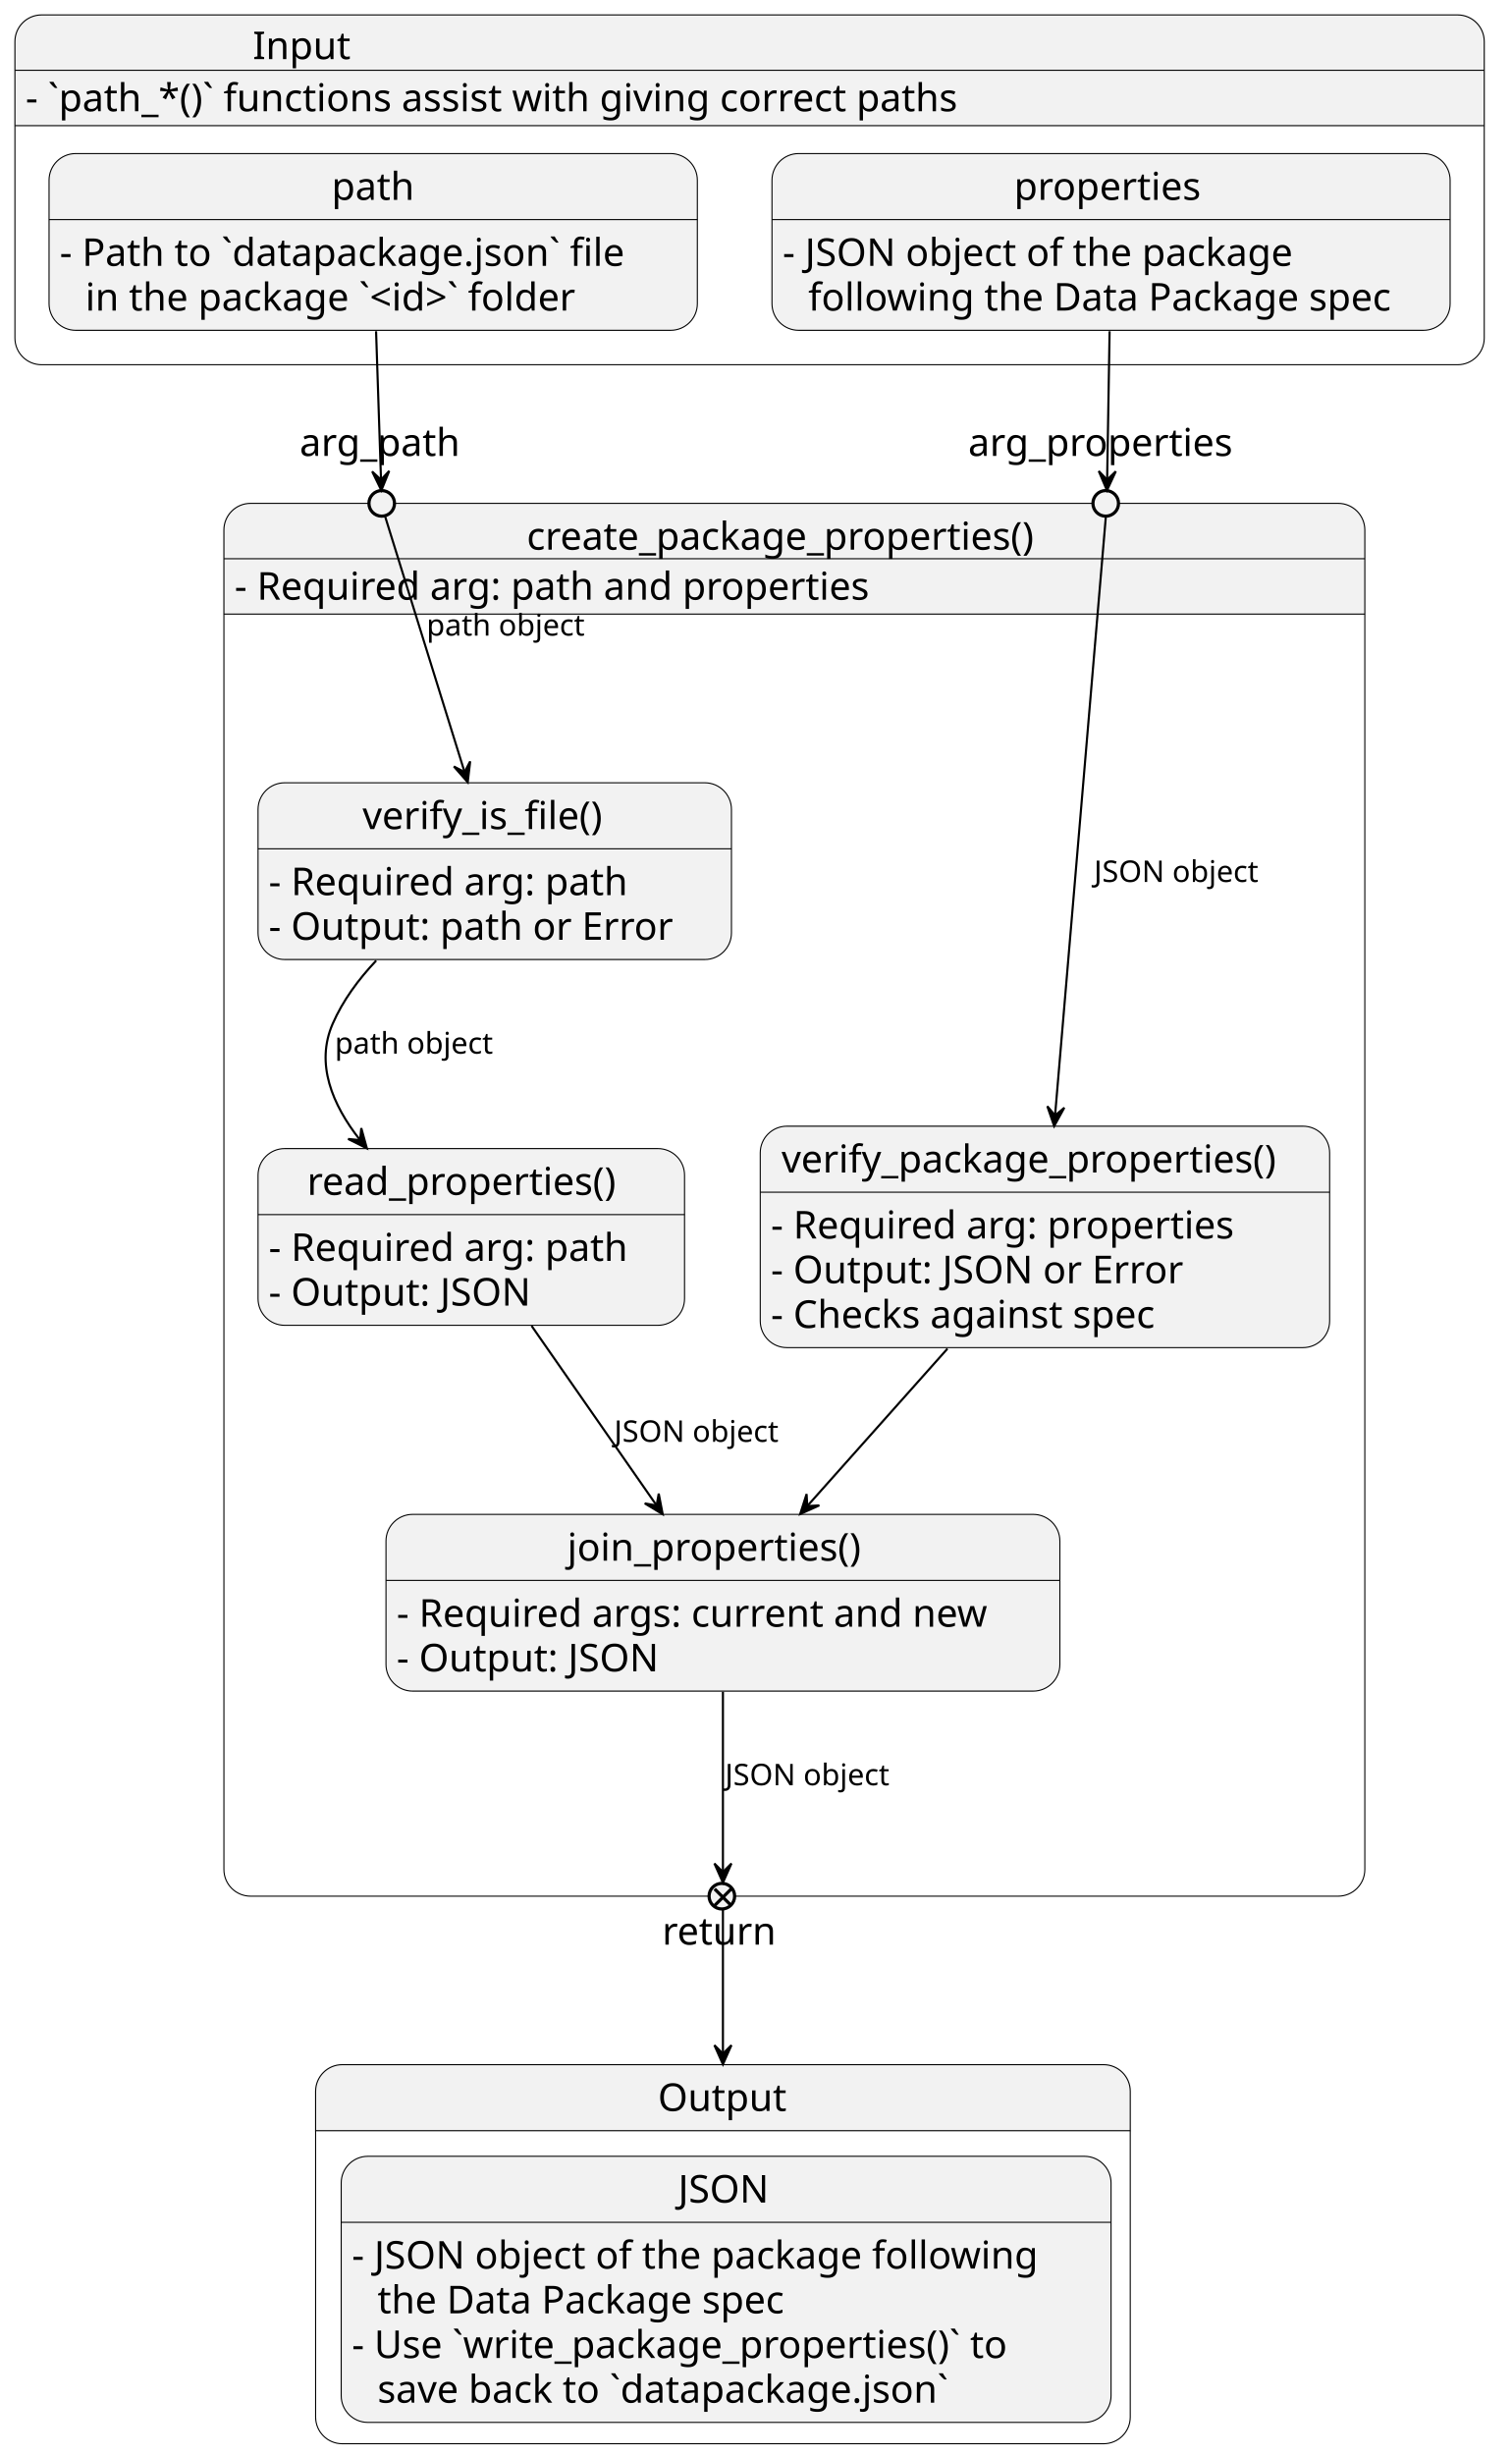
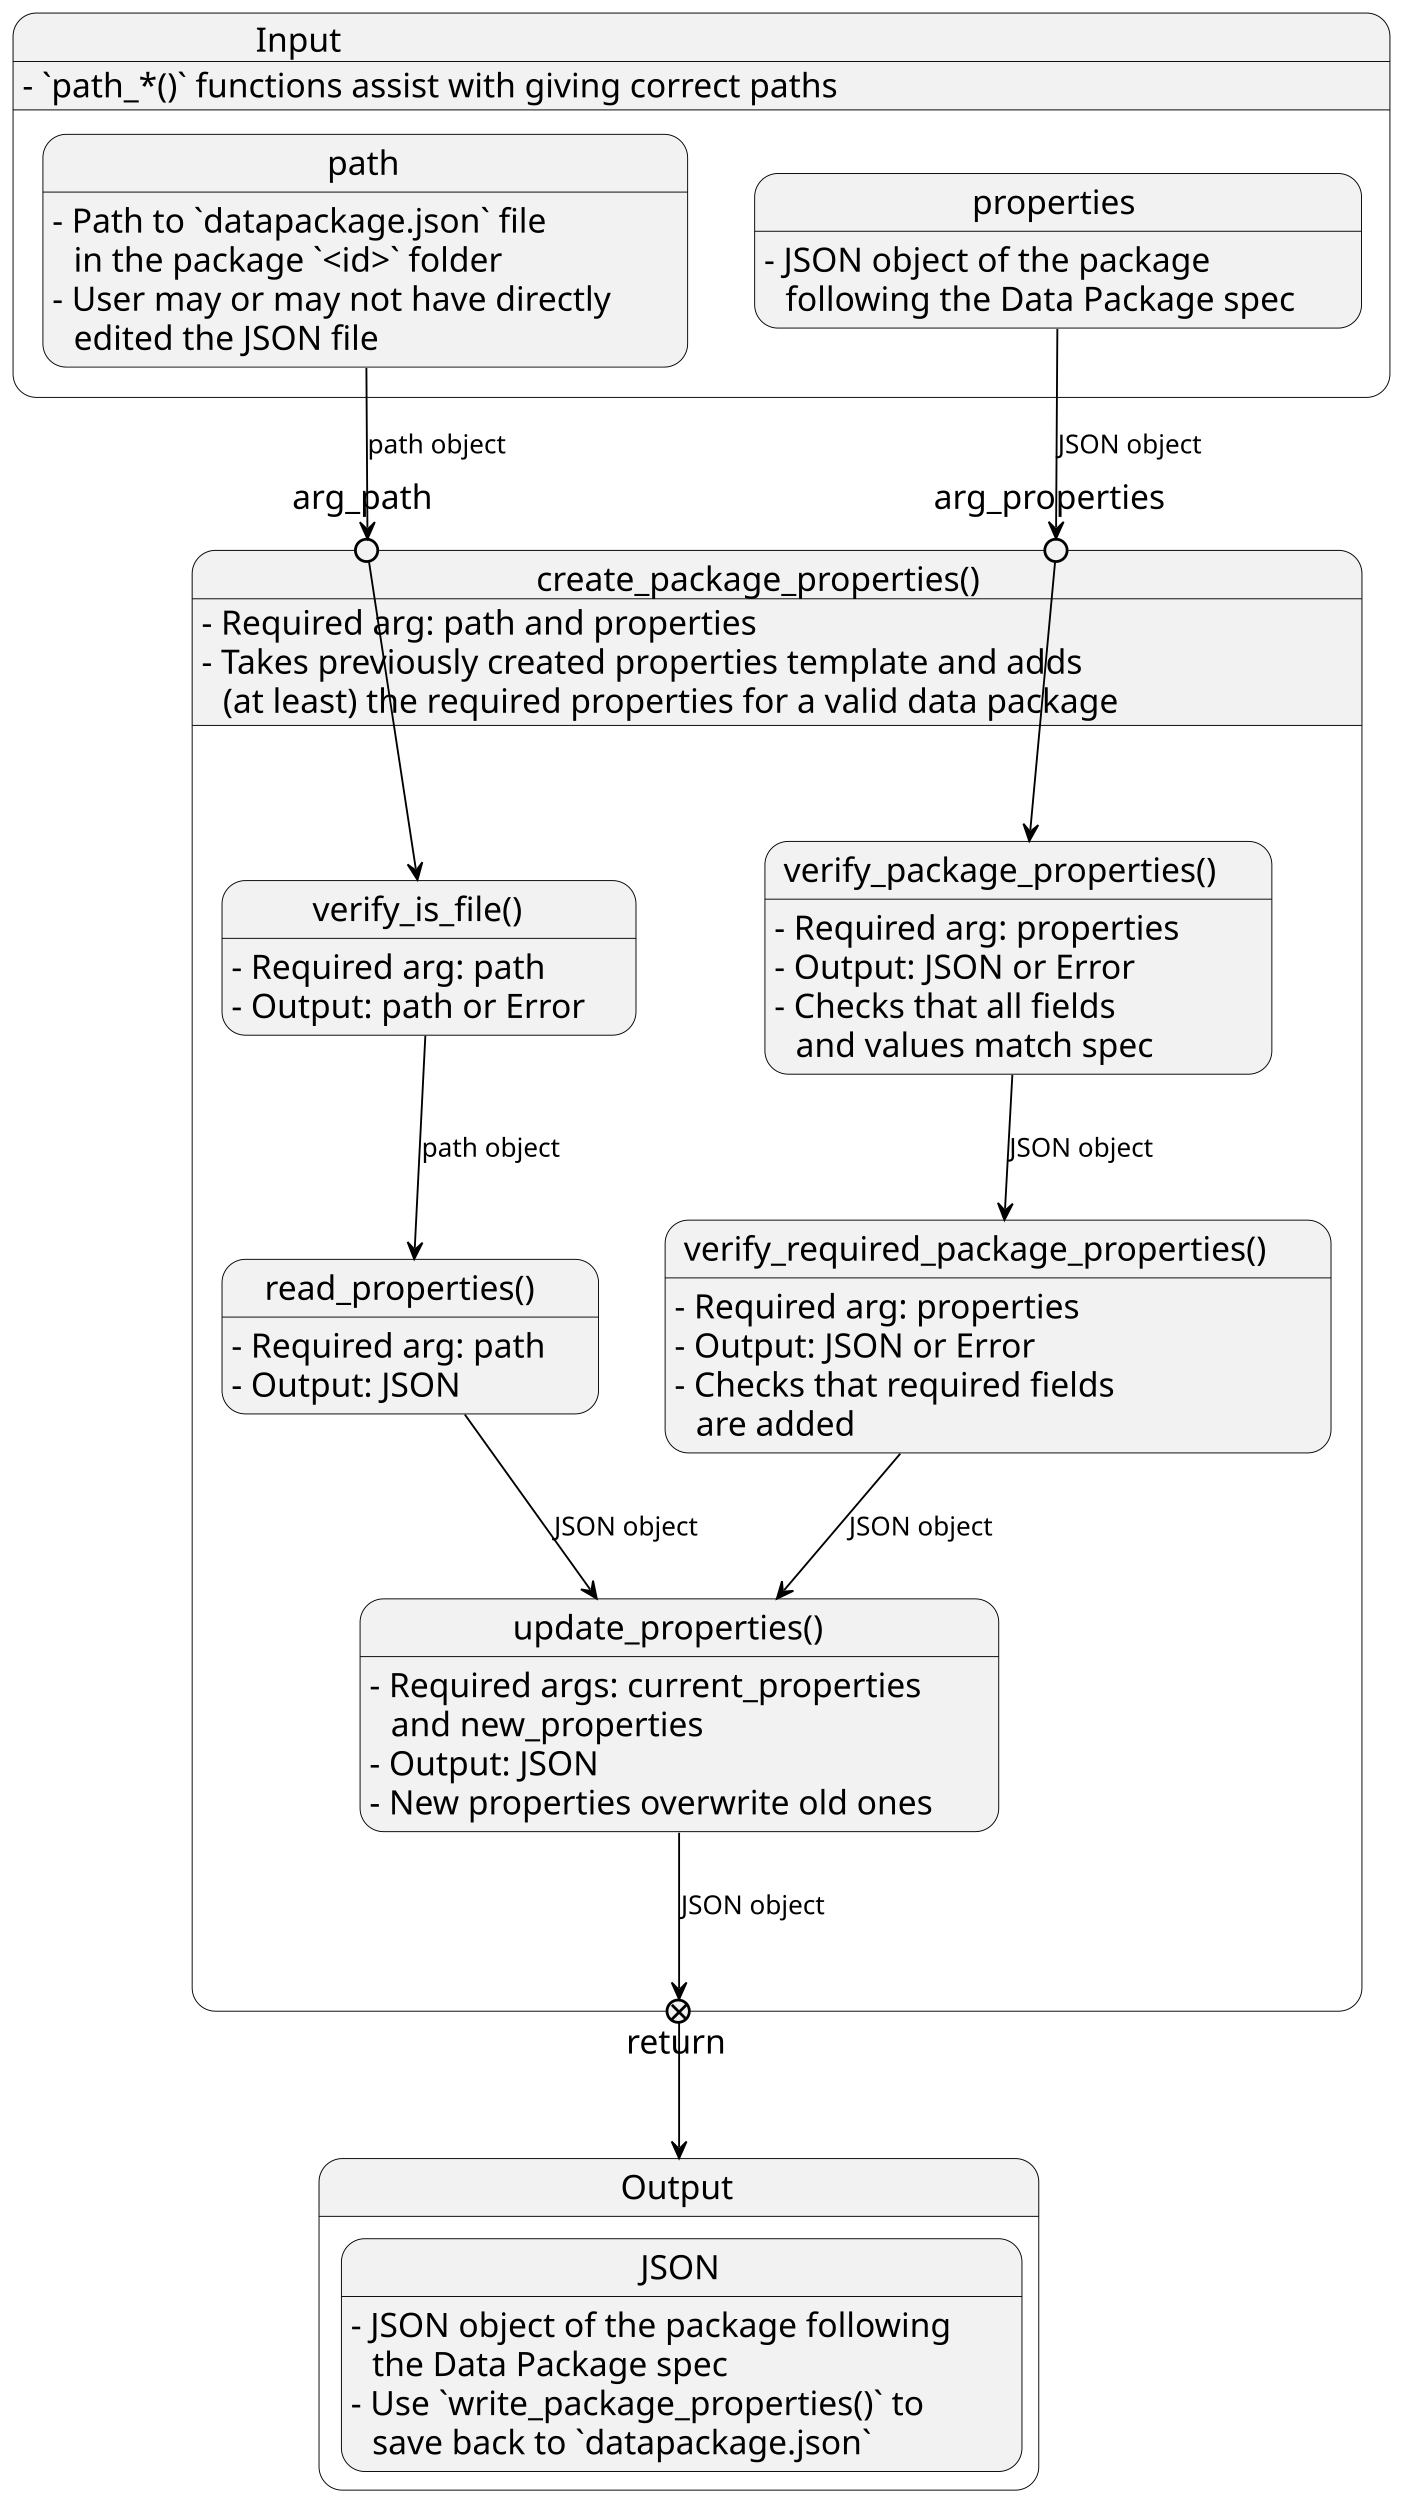
- <svg xmlns="http://www.w3.org/2000/svg" contentStyleType="text/css" height="1151px" preserveAspectRatio="none" style="width:709px;height:1151px;background:#FFFFFF;" version="1.1" viewBox="0 0 709 1151" width="709px" zoomAndPan="magnify">
+ <svg xmlns="http://www.w3.org/2000/svg" contentStyleType="text/css" height="1340px" preserveAspectRatio="none" style="width:758px;height:1340px;background:#FFFFFF;" version="1.1" viewBox="0 0 758 1340" width="758px" zoomAndPan="magnify">
  <defs />
  <g>
    <g id="cluster_input">
-       <path d="M19.5,7 L683.5,7 A12.5,12.5 0 0 1 696,19.5 L696,58.906 L7,58.906 L7,19.5 A12.5,12.5 0 0 1 19.5,7 " fill="#F2F2F2" style="stroke:#F2F2F2;stroke-width:1.0;" />
-       <rect fill="none" height="164" rx="12.5" ry="12.5" style="stroke:#000000;stroke-width:0.5;" width="689" x="7" y="7" />
-       <line style="stroke:#000000;stroke-width:0.5;" x1="7" x2="696" y1="58.906" y2="58.906" />
-       <line style="stroke:#000000;stroke-width:0.5;" x1="7" x2="696" y1="32.953" y2="32.953" />
-       <text fill="#000000" font-family="Fira Code" font-size="18" lengthAdjust="spacing" textLength="46" x="118.5" y="27.708">Input</text>
-       <text fill="#000000" font-family="Fira Code" font-size="18" lengthAdjust="spacing" textLength="466" x="12" y="52.161">- `path_*()` functions assist with giving correct paths</text>
+       <path d="M19.5,7 L732.5,7 A12.5,12.5 0 0 1 745,19.5 L745,58.906 L7,58.906 L7,19.5 A12.5,12.5 0 0 1 19.5,7 " fill="#F2F2F2" style="stroke:#F2F2F2;stroke-width:1.0;" />
+       <rect fill="none" height="206" rx="12.5" ry="12.5" style="stroke:#000000;stroke-width:0.5;" width="738" x="7" y="7" />
+       <line style="stroke:#000000;stroke-width:0.5;" x1="7" x2="745" y1="58.906" y2="58.906" />
+       <line style="stroke:#000000;stroke-width:0.5;" x1="7" x2="745" y1="32.953" y2="32.953" />
+       <text fill="#000000" font-family="Fira Code" font-size="18" lengthAdjust="spacing" textLength="46.608" x="137" y="27.708">Input</text>
+       <text fill="#000000" font-family="Fira Code" font-size="18" lengthAdjust="spacing" textLength="478.784" x="12" y="52.161">- `path_*()` functions assist with giving correct paths</text>
    </g>
    <g id="cluster_cps">
-       <path d="M117.5,236 L627.5,236 A12.5,12.5 0 0 1 640,248.5 L640,287.906 L105,287.906 L105,248.5 A12.5,12.5 0 0 1 117.5,236 " fill="#F2F2F2" style="stroke:#F2F2F2;stroke-width:1.0;" />
-       <rect fill="none" height="653" rx="12.5" ry="12.5" style="stroke:#000000;stroke-width:0.5;" width="535" x="105" y="236" />
-       <line style="stroke:#000000;stroke-width:0.5;" x1="105" x2="640" y1="287.906" y2="287.906" />
-       <line style="stroke:#000000;stroke-width:0.5;" x1="105" x2="640" y1="261.953" y2="261.953" />
-       <text fill="#000000" font-family="Fira Code" font-size="18" lengthAdjust="spacing" textLength="251" x="247" y="257.708">create_package_properties()</text>
-       <text fill="#000000" font-family="Fira Code" font-size="18" lengthAdjust="spacing" textLength="315" x="110" y="281.161">- Required arg: path and properties</text>
+       <path d="M115.5,295 L717.5,295 A12.5,12.5 0 0 1 730,307.5 L730,388.812 L103,388.812 L103,307.5 A12.5,12.5 0 0 1 115.5,295 " fill="#F2F2F2" style="stroke:#F2F2F2;stroke-width:1.0;" />
+       <rect fill="none" height="783" rx="12.5" ry="12.5" style="stroke:#000000;stroke-width:0.5;" width="627" x="103" y="295" />
+       <line style="stroke:#000000;stroke-width:0.5;" x1="103" x2="730" y1="388.812" y2="388.812" />
+       <line style="stroke:#000000;stroke-width:0.5;" x1="103" x2="730" y1="320.953" y2="320.953" />
+       <text fill="#000000" font-family="Fira Code" font-size="18" lengthAdjust="spacing" textLength="258.135" x="287.433" y="316.708">create_package_properties()</text>
+       <text fill="#000000" font-family="Fira Code" font-size="18" lengthAdjust="spacing" textLength="319.377" x="108" y="340.161">- Required arg: path and properties</text>
+       <text fill="#000000" font-family="Fira Code" font-size="18" lengthAdjust="spacing" textLength="512.042" x="108" y="361.114">- Takes previously created properties template and adds</text>
+       <text fill="#000000" font-family="Fira Code" font-size="18" lengthAdjust="spacing" textLength="520.91" x="119.443" y="382.067">(at least) the required properties for a valid data package</text>
    </g>
    <g id="input.path">
-       <rect fill="#F2F2F2" height="82.859" rx="12.5" ry="12.5" style="stroke:#000000;stroke-width:0.5;" width="304" x="23" y="72" />
-       <line style="stroke:#000000;stroke-width:0.5;" x1="23" x2="327" y1="102.953" y2="102.953" />
-       <text fill="#000000" font-family="Fira Code" font-size="18" lengthAdjust="spacing" textLength="39" x="155.5" y="93.708">path</text>
-       <text fill="#000000" font-family="Fira Code" font-size="18" lengthAdjust="spacing" textLength="284" x="28" y="124.661">- Path to `datapackage.json` file</text>
-       <text fill="#000000" font-family="Fira Code" font-size="18" lengthAdjust="spacing" textLength="257" x="40" y="145.614">in the package `&lt;id&gt;` folder</text>
+       <rect fill="#F2F2F2" height="124.766" rx="12.5" ry="12.5" style="stroke:#000000;stroke-width:0.5;" width="345.573" x="23" y="72" />
+       <line style="stroke:#000000;stroke-width:0.5;" x1="23" x2="368.573" y1="102.953" y2="102.953" />
+       <text fill="#000000" font-family="Fira Code" font-size="18" lengthAdjust="spacing" textLength="40.922" x="175.326" y="93.708">path</text>
+       <text fill="#000000" font-family="Fira Code" font-size="18" lengthAdjust="spacing" textLength="292.588" x="28" y="124.661">- Path to `datapackage.json` file</text>
+       <text fill="#000000" font-family="Fira Code" font-size="18" lengthAdjust="spacing" textLength="261.984" x="39.443" y="145.614">in the package `&lt;id&gt;` folder</text>
+       <text fill="#000000" font-family="Fira Code" font-size="18" lengthAdjust="spacing" textLength="325.573" x="28" y="166.567">- User may or may not have directly</text>
+       <text fill="#000000" font-family="Fira Code" font-size="18" lengthAdjust="spacing" textLength="175.544" x="39.443" y="187.52">edited the JSON file</text>
    </g>
    <g id="input.properties">
-       <rect fill="#F2F2F2" height="82.859" rx="12.5" ry="12.5" style="stroke:#000000;stroke-width:0.5;" width="318" x="362" y="72" />
-       <line style="stroke:#000000;stroke-width:0.5;" x1="362" x2="680" y1="102.953" y2="102.953" />
-       <text fill="#000000" font-family="Fira Code" font-size="18" lengthAdjust="spacing" textLength="91" x="475.5" y="93.708">properties</text>
-       <text fill="#000000" font-family="Fira Code" font-size="18" lengthAdjust="spacing" textLength="254" x="367" y="124.661">- JSON object of the package</text>
-       <text fill="#000000" font-family="Fira Code" font-size="18" lengthAdjust="spacing" textLength="286" x="379" y="145.614">following the Data Package spec</text>
+       <rect fill="#F2F2F2" height="82.859" rx="12.5" ry="12.5" style="stroke:#000000;stroke-width:0.5;" width="325.279" x="404.5" y="93" />
+       <line style="stroke:#000000;stroke-width:0.5;" x1="404.5" x2="729.779" y1="123.953" y2="123.953" />
+       <text fill="#000000" font-family="Fira Code" font-size="18" lengthAdjust="spacing" textLength="92.25" x="521.015" y="114.708">properties</text>
+       <text fill="#000000" font-family="Fira Code" font-size="18" lengthAdjust="spacing" textLength="258.135" x="409.5" y="145.661">- JSON object of the package</text>
+       <text fill="#000000" font-family="Fira Code" font-size="18" lengthAdjust="spacing" textLength="293.836" x="420.943" y="166.614">following the Data Package spec</text>
    </g>
-     <text fill="#000000" font-family="Fira Code" font-size="18" lengthAdjust="spacing" textLength="77" x="140.5" y="213.755">arg_path</text>
-     <ellipse cx="179" cy="236" fill="#F2F2F2" rx="6" ry="6" style="stroke:#000000;stroke-width:1.5;" />
-     <text fill="#000000" font-family="Fira Code" font-size="18" lengthAdjust="spacing" textLength="129" x="454" y="213.755">arg_properties</text>
-     <ellipse cx="518.5" cy="236" fill="#F2F2F2" rx="6" ry="6" style="stroke:#000000;stroke-width:1.5;" />
+     <text fill="#000000" font-family="Fira Code" font-size="18" lengthAdjust="spacing" textLength="79.778" x="156.611" y="272.755">arg_path</text>
+     <ellipse cx="196.5" cy="295" fill="#F2F2F2" rx="6" ry="6" style="stroke:#000000;stroke-width:1.5;" />
+     <text fill="#000000" font-family="Fira Code" font-size="18" lengthAdjust="spacing" textLength="131.106" x="500.447" y="272.755">arg_properties</text>
+     <ellipse cx="566" cy="295" fill="#F2F2F2" rx="6" ry="6" style="stroke:#000000;stroke-width:1.5;" />
    <g id="cps.vif">
-       <rect fill="#F2F2F2" height="82.859" rx="12.5" ry="12.5" style="stroke:#000000;stroke-width:0.5;" width="222" x="121" y="367" />
-       <line style="stroke:#000000;stroke-width:0.5;" x1="121" x2="343" y1="397.953" y2="397.953" />
-       <text fill="#000000" font-family="Fira Code" font-size="18" lengthAdjust="spacing" textLength="124" x="170" y="388.708">verify_is_file()</text>
-       <text fill="#000000" font-family="Fira Code" font-size="18" lengthAdjust="spacing" textLength="180" x="126" y="419.661">- Required arg: path</text>
-       <text fill="#000000" font-family="Fira Code" font-size="18" lengthAdjust="spacing" textLength="202" x="126" y="440.614">- Output: path or Error</text>
+       <rect fill="#F2F2F2" height="82.859" rx="12.5" ry="12.5" style="stroke:#000000;stroke-width:0.5;" width="221.894" x="119" y="472" />
+       <line style="stroke:#000000;stroke-width:0.5;" x1="119" x2="340.894" y1="502.953" y2="502.953" />
+       <text fill="#000000" font-family="Fira Code" font-size="18" lengthAdjust="spacing" textLength="124.954" x="167.47" y="493.708">verify_is_file()</text>
+       <text fill="#000000" font-family="Fira Code" font-size="18" lengthAdjust="spacing" textLength="181.819" x="124" y="524.661">- Required arg: path</text>
+       <text fill="#000000" font-family="Fira Code" font-size="18" lengthAdjust="spacing" textLength="201.894" x="124" y="545.614">- Output: path or Error</text>
    </g>
    <g id="cps.vpp">
-       <rect fill="#F2F2F2" height="103.812" rx="12.5" ry="12.5" style="stroke:#000000;stroke-width:0.5;" width="267" x="356.5" y="528" />
-       <line style="stroke:#000000;stroke-width:0.5;" x1="356.5" x2="623.5" y1="558.953" y2="558.953" />
-       <text fill="#000000" font-family="Fira Code" font-size="18" lengthAdjust="spacing" textLength="247" x="366.5" y="549.708">verify_package_properties()</text>
-       <text fill="#000000" font-family="Fira Code" font-size="18" lengthAdjust="spacing" textLength="232" x="361.5" y="580.661">- Required arg: properties</text>
-       <text fill="#000000" font-family="Fira Code" font-size="18" lengthAdjust="spacing" textLength="208" x="361.5" y="601.614">- Output: JSON or Error</text>
-       <text fill="#000000" font-family="Fira Code" font-size="18" lengthAdjust="spacing" textLength="188" x="361.5" y="622.567">- Checks against spec</text>
+       <rect fill="#F2F2F2" height="124.766" rx="12.5" ry="12.5" style="stroke:#000000;stroke-width:0.5;" width="271.719" x="410" y="451" />
+       <line style="stroke:#000000;stroke-width:0.5;" x1="410" x2="681.719" y1="481.953" y2="481.953" />
+       <text fill="#000000" font-family="Fira Code" font-size="18" lengthAdjust="spacing" textLength="251.719" x="420" y="472.708">verify_package_properties()</text>
+       <text fill="#000000" font-family="Fira Code" font-size="18" lengthAdjust="spacing" textLength="233.148" x="415" y="503.661">- Required arg: properties</text>
+       <text fill="#000000" font-family="Fira Code" font-size="18" lengthAdjust="spacing" textLength="205.339" x="415" y="524.614">- Output: JSON or Error</text>
+       <text fill="#000000" font-family="Fira Code" font-size="18" lengthAdjust="spacing" textLength="199.934" x="415" y="545.567">- Checks that all fields</text>
+       <text fill="#000000" font-family="Fira Code" font-size="18" lengthAdjust="spacing" textLength="208.274" x="426.443" y="566.52">and values match spec</text>
+     </g>
+     <g id="cps.vrp">
+       <rect fill="#F2F2F2" height="124.766" rx="12.5" ry="12.5" style="stroke:#000000;stroke-width:0.5;" width="356.929" x="356.5" y="654" />
+       <line style="stroke:#000000;stroke-width:0.5;" x1="356.5" x2="713.429" y1="684.953" y2="684.953" />
+       <text fill="#000000" font-family="Fira Code" font-size="18" lengthAdjust="spacing" textLength="336.929" x="366.5" y="675.708">verify_required_package_properties()</text>
+       <text fill="#000000" font-family="Fira Code" font-size="18" lengthAdjust="spacing" textLength="233.148" x="361.5" y="706.661">- Required arg: properties</text>
+       <text fill="#000000" font-family="Fira Code" font-size="18" lengthAdjust="spacing" textLength="205.339" x="361.5" y="727.614">- Output: JSON or Error</text>
+       <text fill="#000000" font-family="Fira Code" font-size="18" lengthAdjust="spacing" textLength="255.111" x="361.5" y="748.567">- Checks that required fields</text>
+       <text fill="#000000" font-family="Fira Code" font-size="18" lengthAdjust="spacing" textLength="91.608" x="372.943" y="769.52">are added</text>
    </g>
    <g id="cps.rp">
-       <rect fill="#F2F2F2" height="82.859" rx="12.5" ry="12.5" style="stroke:#000000;stroke-width:0.5;" width="200" x="121" y="538.5" />
-       <line style="stroke:#000000;stroke-width:0.5;" x1="121" x2="321" y1="569.453" y2="569.453" />
-       <text fill="#000000" font-family="Fira Code" font-size="18" lengthAdjust="spacing" textLength="154" x="144" y="560.208">read_properties()</text>
-       <text fill="#000000" font-family="Fira Code" font-size="18" lengthAdjust="spacing" textLength="180" x="126" y="591.161">- Required arg: path</text>
-       <text fill="#000000" font-family="Fira Code" font-size="18" lengthAdjust="spacing" textLength="131" x="126" y="612.114">- Output: JSON</text>
+       <rect fill="#F2F2F2" height="82.859" rx="12.5" ry="12.5" style="stroke:#000000;stroke-width:0.5;" width="201.819" x="119" y="675" />
+       <line style="stroke:#000000;stroke-width:0.5;" x1="119" x2="320.819" y1="705.953" y2="705.953" />
+       <text fill="#000000" font-family="Fira Code" font-size="18" lengthAdjust="spacing" textLength="156.226" x="141.797" y="696.708">read_properties()</text>
+       <text fill="#000000" font-family="Fira Code" font-size="18" lengthAdjust="spacing" textLength="181.819" x="124" y="727.661">- Required arg: path</text>
+       <text fill="#000000" font-family="Fira Code" font-size="18" lengthAdjust="spacing" textLength="130.895" x="124" y="748.614">- Output: JSON</text>
    </g>
-     <g id="cps.jp">
-       <rect fill="#F2F2F2" height="82.859" rx="12.5" ry="12.5" style="stroke:#000000;stroke-width:0.5;" width="316" x="181" y="710" />
-       <line style="stroke:#000000;stroke-width:0.5;" x1="181" x2="497" y1="740.953" y2="740.953" />
-       <text fill="#000000" font-family="Fira Code" font-size="18" lengthAdjust="spacing" textLength="146" x="266" y="731.708">join_properties()</text>
-       <text fill="#000000" font-family="Fira Code" font-size="18" lengthAdjust="spacing" textLength="296" x="186" y="762.661">- Required args: current and new</text>
-       <text fill="#000000" font-family="Fira Code" font-size="18" lengthAdjust="spacing" textLength="131" x="186" y="783.614">- Output: JSON</text>
+     <g id="cps.up">
+       <rect fill="#F2F2F2" height="124.766" rx="12.5" ry="12.5" style="stroke:#000000;stroke-width:0.5;" width="342.321" x="193" y="857" />
+       <line style="stroke:#000000;stroke-width:0.5;" x1="193" x2="535.321" y1="887.953" y2="887.953" />
+       <text fill="#000000" font-family="Fira Code" font-size="18" lengthAdjust="spacing" textLength="178.717" x="274.802" y="878.708">update_properties()</text>
+       <text fill="#000000" font-family="Fira Code" font-size="18" lengthAdjust="spacing" textLength="317.171" x="198" y="909.661">- Required args: current_properties</text>
+       <text fill="#000000" font-family="Fira Code" font-size="18" lengthAdjust="spacing" textLength="178.04" x="209.443" y="930.614">and new_properties</text>
+       <text fill="#000000" font-family="Fira Code" font-size="18" lengthAdjust="spacing" textLength="130.895" x="198" y="951.567">- Output: JSON</text>
+       <text fill="#000000" font-family="Fira Code" font-size="18" lengthAdjust="spacing" textLength="322.321" x="198" y="972.52">- New properties overwrite old ones</text>
    </g>
-     <text fill="#000000" font-family="Fira Code" font-size="18" lengthAdjust="spacing" textLength="56" x="310.5" y="911.708">return</text>
-     <ellipse cx="338.5" cy="889" fill="#F2F2F2" rx="6" ry="6" style="stroke:#000000;stroke-width:1.5;" />
-     <line style="stroke:#000000;stroke-width:1.5;" x1="342.889" x2="335.111" y1="893.389" y2="885.611" />
-     <line style="stroke:#000000;stroke-width:1.5;" x1="342.889" x2="335.111" y1="885.611" y2="893.389" />
-     <path d="M160.5,968 L517.5,968 A12.5,12.5 0 0 1 530,980.5 L530,998.953 L148,998.953 L148,980.5 A12.5,12.5 0 0 1 160.5,968 " fill="#F2F2F2" style="stroke:#F2F2F2;stroke-width:1.0;" />
-     <rect fill="none" height="177.719" rx="12.5" ry="12.5" style="stroke:#000000;stroke-width:0.5;" width="382" x="148" y="968" />
-     <line style="stroke:#000000;stroke-width:0.5;" x1="148" x2="530" y1="998.953" y2="998.953" />
-     <text fill="#000000" font-family="Fira Code" font-size="18" lengthAdjust="spacing" textLength="61" x="308.5" y="989.708">Output</text>
+     <text fill="#000000" font-family="Fira Code" font-size="18" lengthAdjust="spacing" textLength="55.749" x="335.625" y="1100.708">return</text>
+     <ellipse cx="363.5" cy="1078" fill="#F2F2F2" rx="6" ry="6" style="stroke:#000000;stroke-width:1.5;" />
+     <line style="stroke:#000000;stroke-width:1.5;" x1="367.889" x2="360.111" y1="1082.389" y2="1074.611" />
+     <line style="stroke:#000000;stroke-width:1.5;" x1="367.889" x2="360.111" y1="1074.611" y2="1082.389" />
+     <path d="M183.5,1157 L544.277,1157 A12.5,12.5 0 0 1 556.777,1169.5 L556.777,1187.953 L171,1187.953 L171,1169.5 A12.5,12.5 0 0 1 183.5,1157 " fill="#F2F2F2" style="stroke:#F2F2F2;stroke-width:1.0;" />
+     <rect fill="none" height="177.719" rx="12.5" ry="12.5" style="stroke:#000000;stroke-width:0.5;" width="385.777" x="171" y="1157" />
+     <line style="stroke:#000000;stroke-width:0.5;" x1="171" x2="556.777" y1="1187.953" y2="1187.953" />
+     <text fill="#000000" font-family="Fira Code" font-size="18" lengthAdjust="spacing" textLength="62.525" x="332.626" y="1178.708">Output</text>
    <g id="output.json_output">
-       <rect fill="#F2F2F2" height="124.766" rx="12.5" ry="12.5" style="stroke:#000000;stroke-width:0.5;" width="361" x="160" y="1010.953" />
-       <line style="stroke:#000000;stroke-width:0.5;" x1="160" x2="521" y1="1041.906" y2="1041.906" />
-       <text fill="#000000" font-family="Fira Code" font-size="18" lengthAdjust="spacing" textLength="45" x="318" y="1032.661">JSON</text>
-       <text fill="#000000" font-family="Fira Code" font-size="18" lengthAdjust="spacing" textLength="341" x="165" y="1063.614">- JSON object of the package following</text>
-       <text fill="#000000" font-family="Fira Code" font-size="18" lengthAdjust="spacing" textLength="199" x="177" y="1084.567">the Data Package spec</text>
-       <text fill="#000000" font-family="Fira Code" font-size="18" lengthAdjust="spacing" textLength="336" x="165" y="1105.521">- Use `write_package_properties()` to</text>
-       <text fill="#000000" font-family="Fira Code" font-size="18" lengthAdjust="spacing" textLength="285" x="177" y="1126.474">save back to `datapackage.json`</text>
+       <rect fill="#F2F2F2" height="124.766" rx="12.5" ry="12.5" style="stroke:#000000;stroke-width:0.5;" width="364.777" x="183" y="1199.953" />
+       <line style="stroke:#000000;stroke-width:0.5;" x1="183" x2="547.777" y1="1230.906" y2="1230.906" />
+       <text fill="#000000" font-family="Fira Code" font-size="18" lengthAdjust="spacing" textLength="44.367" x="343.205" y="1221.661">JSON</text>
+       <text fill="#000000" font-family="Fira Code" font-size="18" lengthAdjust="spacing" textLength="344.777" x="188" y="1252.614">- JSON object of the package following</text>
+       <text fill="#000000" font-family="Fira Code" font-size="18" lengthAdjust="spacing" textLength="207.193" x="199.443" y="1273.567">the Data Package spec</text>
+       <text fill="#000000" font-family="Fira Code" font-size="18" lengthAdjust="spacing" textLength="339.214" x="188" y="1294.521">- Use `write_package_properties()` to</text>
+       <text fill="#000000" font-family="Fira Code" font-size="18" lengthAdjust="spacing" textLength="297.519" x="199.443" y="1315.474">save back to `datapackage.json`</text>
    </g>
    <g id="link_path_arg_path">
-       <path d="M176.35,155.3 C177.17,179.89 178.15,209.33 178.66,224.62 " fill="none" id="path-to-arg_path" style="stroke:#000000;stroke-width:1.0;" />
-       <polygon fill="#000000" points="178.83,229.92,182.518,220.788,178.658,224.923,174.523,221.063,178.83,229.92" style="stroke:#000000;stroke-width:1.0;" />
+       <path d="M196.39,197.23 C196.62,233.39 196.842,268.67 196.932,282.88 " fill="none" id="path-to-arg_path" style="stroke:#000000;stroke-width:1.0;" />
+       <polygon fill="#000000" points="196.97,288.88,200.913,279.855,196.938,283.88,192.913,279.906,196.97,288.88" style="stroke:#000000;stroke-width:1.0;" />
+       <text fill="#000000" font-family="sans-serif" font-size="14" lengthAdjust="spacing" textLength="79.42" x="197" y="242.995">path object</text>
    </g>
    <g id="link_properties_arg_properties">
-       <path d="M520.32,155.3 C519.91,179.89 519.43,209.33 519.17,224.62 " fill="none" id="properties-to-arg_properties" style="stroke:#000000;stroke-width:1.0;" />
-       <polygon fill="#000000" points="519.08,229.92,523.234,220.99,519.166,224.921,515.235,220.853,519.08,229.92" style="stroke:#000000;stroke-width:1.0;" />
+       <path d="M566.74,176.32 C566.49,215.58 566.178,265.43 566.068,282.71 " fill="none" id="properties-to-arg_properties" style="stroke:#000000;stroke-width:1.0;" />
+       <polygon fill="#000000" points="566.03,288.71,570.087,279.736,566.062,283.71,562.087,279.685,566.03,288.71" style="stroke:#000000;stroke-width:1.0;" />
+       <text fill="#000000" font-family="sans-serif" font-size="14" lengthAdjust="spacing" textLength="82.1" x="567" y="242.995">JSON object</text>
    </g>
    <g id="link_arg_path_vif">
-       <path d="M180.64,242.29 C186.2,260.15 204.64,319.47 217.83,361.92 " fill="none" id="arg_path-to-vif" style="stroke:#000000;stroke-width:1.0;" />
-       <polygon fill="#000000" points="219.33,366.75,220.474,356.968,217.844,361.976,212.835,359.346,219.33,366.75" style="stroke:#000000;stroke-width:1.0;" />
-       <text fill="#000000" font-family="sans-serif" font-size="14" lengthAdjust="spacing" textLength="78" x="200" y="297.995">path object</text>
+       <path d="M197.82,301.35 C201.34,324.47 214.546,411.108 222.866,465.699 " fill="none" id="arg_path-to-vif" style="stroke:#000000;stroke-width:1.0;" />
+       <polygon fill="#000000" points="223.77,471.63,226.368,462.13,223.017,466.687,218.46,463.335,223.77,471.63" style="stroke:#000000;stroke-width:1.0;" />
    </g>
    <g id="link_arg_properties_vpp">
-       <path d="M518.57,242.1 C515.96,272.85 502.19,435.2 494.76,522.82 " fill="none" id="arg_properties-to-vpp" style="stroke:#000000;stroke-width:1.0;" />
-       <polygon fill="#000000" points="494.33,527.96,499.088,519.337,494.759,522.979,491.118,518.65,494.33,527.96" style="stroke:#000000;stroke-width:1.0;" />
-       <text fill="#000000" font-family="sans-serif" font-size="14" lengthAdjust="spacing" textLength="80" x="513" y="413.495">JSON object</text>
+       <path d="M565.51,301.35 C563.62,321.73 557.301,390.135 552.251,444.865 " fill="none" id="arg_properties-to-vpp" style="stroke:#000000;stroke-width:1.0;" />
+       <polygon fill="#000000" points="551.7,450.84,556.51,442.246,552.159,445.861,548.544,441.51,551.7,450.84" style="stroke:#000000;stroke-width:1.0;" />
+     </g>
+     <g id="link_vpp_vrp">
+       <path d="M542.62,576.17 C541.27,600.87 540.048,623.269 538.698,647.949 " fill="none" id="vpp-to-vrp" style="stroke:#000000;stroke-width:1.0;" />
+       <polygon fill="#000000" points="538.37,653.94,542.856,645.172,538.643,648.947,534.867,644.735,538.37,653.94" style="stroke:#000000;stroke-width:1.0;" />
+       <text fill="#000000" font-family="sans-serif" font-size="14" lengthAdjust="spacing" textLength="82.1" x="541" y="619.995">JSON object</text>
    </g>
    <g id="link_vif_rp">
-       <path d="M176.4,450.37 C168.1,459.15 160.75,469.11 156,480 C147.81,498.76 155.83,517.91 168.68,534.29 " fill="none" id="vif-to-rp" style="stroke:#000000;stroke-width:1.0;" />
-       <polygon fill="#000000" points="172.04,538.4,169.414,528.908,168.864,534.538,163.234,533.989,172.04,538.4" style="stroke:#000000;stroke-width:1.0;" />
-       <text fill="#000000" font-family="sans-serif" font-size="14" lengthAdjust="spacing" textLength="78" x="157" y="493.995">path object</text>
+       <path d="M227.98,555.18 C226.24,590.05 224.047,634.037 222.317,668.897 " fill="none" id="vif-to-rp" style="stroke:#000000;stroke-width:1.0;" />
+       <polygon fill="#000000" points="222.02,674.89,226.461,666.099,222.268,669.896,218.471,665.703,222.02,674.89" style="stroke:#000000;stroke-width:1.0;" />
+       <text fill="#000000" font-family="sans-serif" font-size="14" lengthAdjust="spacing" textLength="79.42" x="226" y="619.995">path object</text>
    </g>
-     <g id="link_rp_jp">
-       <path d="M249.26,621.6 C266.93,646.98 289.7,679.69 307.89,705.81 " fill="none" id="rp-to-jp" style="stroke:#000000;stroke-width:1.0;" />
-       <polygon fill="#000000" points="310.76,709.94,308.896,700.269,307.901,705.838,302.333,704.843,310.76,709.94" style="stroke:#000000;stroke-width:1.0;" />
-       <text fill="#000000" font-family="sans-serif" font-size="14" lengthAdjust="spacing" textLength="80" x="288" y="675.995">JSON object</text>
+     <g id="link_rp_up">
+       <path d="M249.14,758.18 C269.44,786.51 293.385,819.943 316.365,852.003 " fill="none" id="rp-to-up" style="stroke:#000000;stroke-width:1.0;" />
+       <polygon fill="#000000" points="319.86,856.88,317.868,847.235,316.947,852.816,311.366,851.895,319.86,856.88" style="stroke:#000000;stroke-width:1.0;" />
+       <text fill="#000000" font-family="sans-serif" font-size="14" lengthAdjust="spacing" textLength="82.1" x="297" y="822.995">JSON object</text>
    </g>
-     <g id="link_vpp_jp">
-       <path d="M444.29,632.32 C423.36,655.8 398.8,683.37 378.67,705.97 " fill="none" id="vpp-to-jp" style="stroke:#000000;stroke-width:1.0;" />
-       <polygon fill="#000000" points="375.22,709.84,384.198,705.79,378.55,706.11,378.23,700.462,375.22,709.84" style="stroke:#000000;stroke-width:1.0;" />
+     <g id="link_vrp_up">
+       <path d="M482.53,779.17 C461.52,803.87 441.258,827.69 420.258,852.37 " fill="none" id="vrp-to-up" style="stroke:#000000;stroke-width:1.0;" />
+       <polygon fill="#000000" points="416.37,856.94,425.249,852.678,419.61,853.132,419.156,847.493,416.37,856.94" style="stroke:#000000;stroke-width:1.0;" />
+       <text fill="#000000" font-family="sans-serif" font-size="14" lengthAdjust="spacing" textLength="82.1" x="455" y="822.995">JSON object</text>
    </g>
-     <g id="link_jp_return">
-       <path d="M339,793.15 C339,822.29 339,859.43 339,877.36 " fill="none" id="jp-to-return" style="stroke:#000000;stroke-width:1.0;" />
-       <polygon fill="#000000" points="339,882.67,343,873.67,339,877.67,335,873.67,339,882.67" style="stroke:#000000;stroke-width:1.0;" />
-       <text fill="#000000" font-family="sans-serif" font-size="14" lengthAdjust="spacing" textLength="80" x="340" y="836.995">JSON object</text>
+     <g id="link_up_return">
+       <path d="M364,982.35 C364,1017.55 364,1051.39 364,1065.61 " fill="none" id="up-to-return" style="stroke:#000000;stroke-width:1.0;" />
+       <polygon fill="#000000" points="364,1071.61,368,1062.61,364,1066.61,360,1062.61,364,1071.61" style="stroke:#000000;stroke-width:1.0;" />
+       <text fill="#000000" font-family="sans-serif" font-size="14" lengthAdjust="spacing" textLength="82.1" x="365" y="1025.995">JSON object</text>
    </g>
    <g id="link_return_output">
-       <path d="M339,895.15 C339,906.22 339,933.65 339,962.79 " fill="none" id="return-to-output" style="stroke:#000000;stroke-width:1.0;" />
-       <polygon fill="#000000" points="339,967.86,343,958.86,339,962.86,335,958.86,339,967.86" style="stroke:#000000;stroke-width:1.0;" />
+       <path d="M364,1084.15 C364,1095.86 364,1119.88 364,1150.86 " fill="none" id="return-to-output" style="stroke:#000000;stroke-width:1.0;" />
+       <polygon fill="#000000" points="364,1156.86,368,1147.86,364,1151.86,360,1147.86,364,1156.86" style="stroke:#000000;stroke-width:1.0;" />
    </g>
  </g>
</svg>
